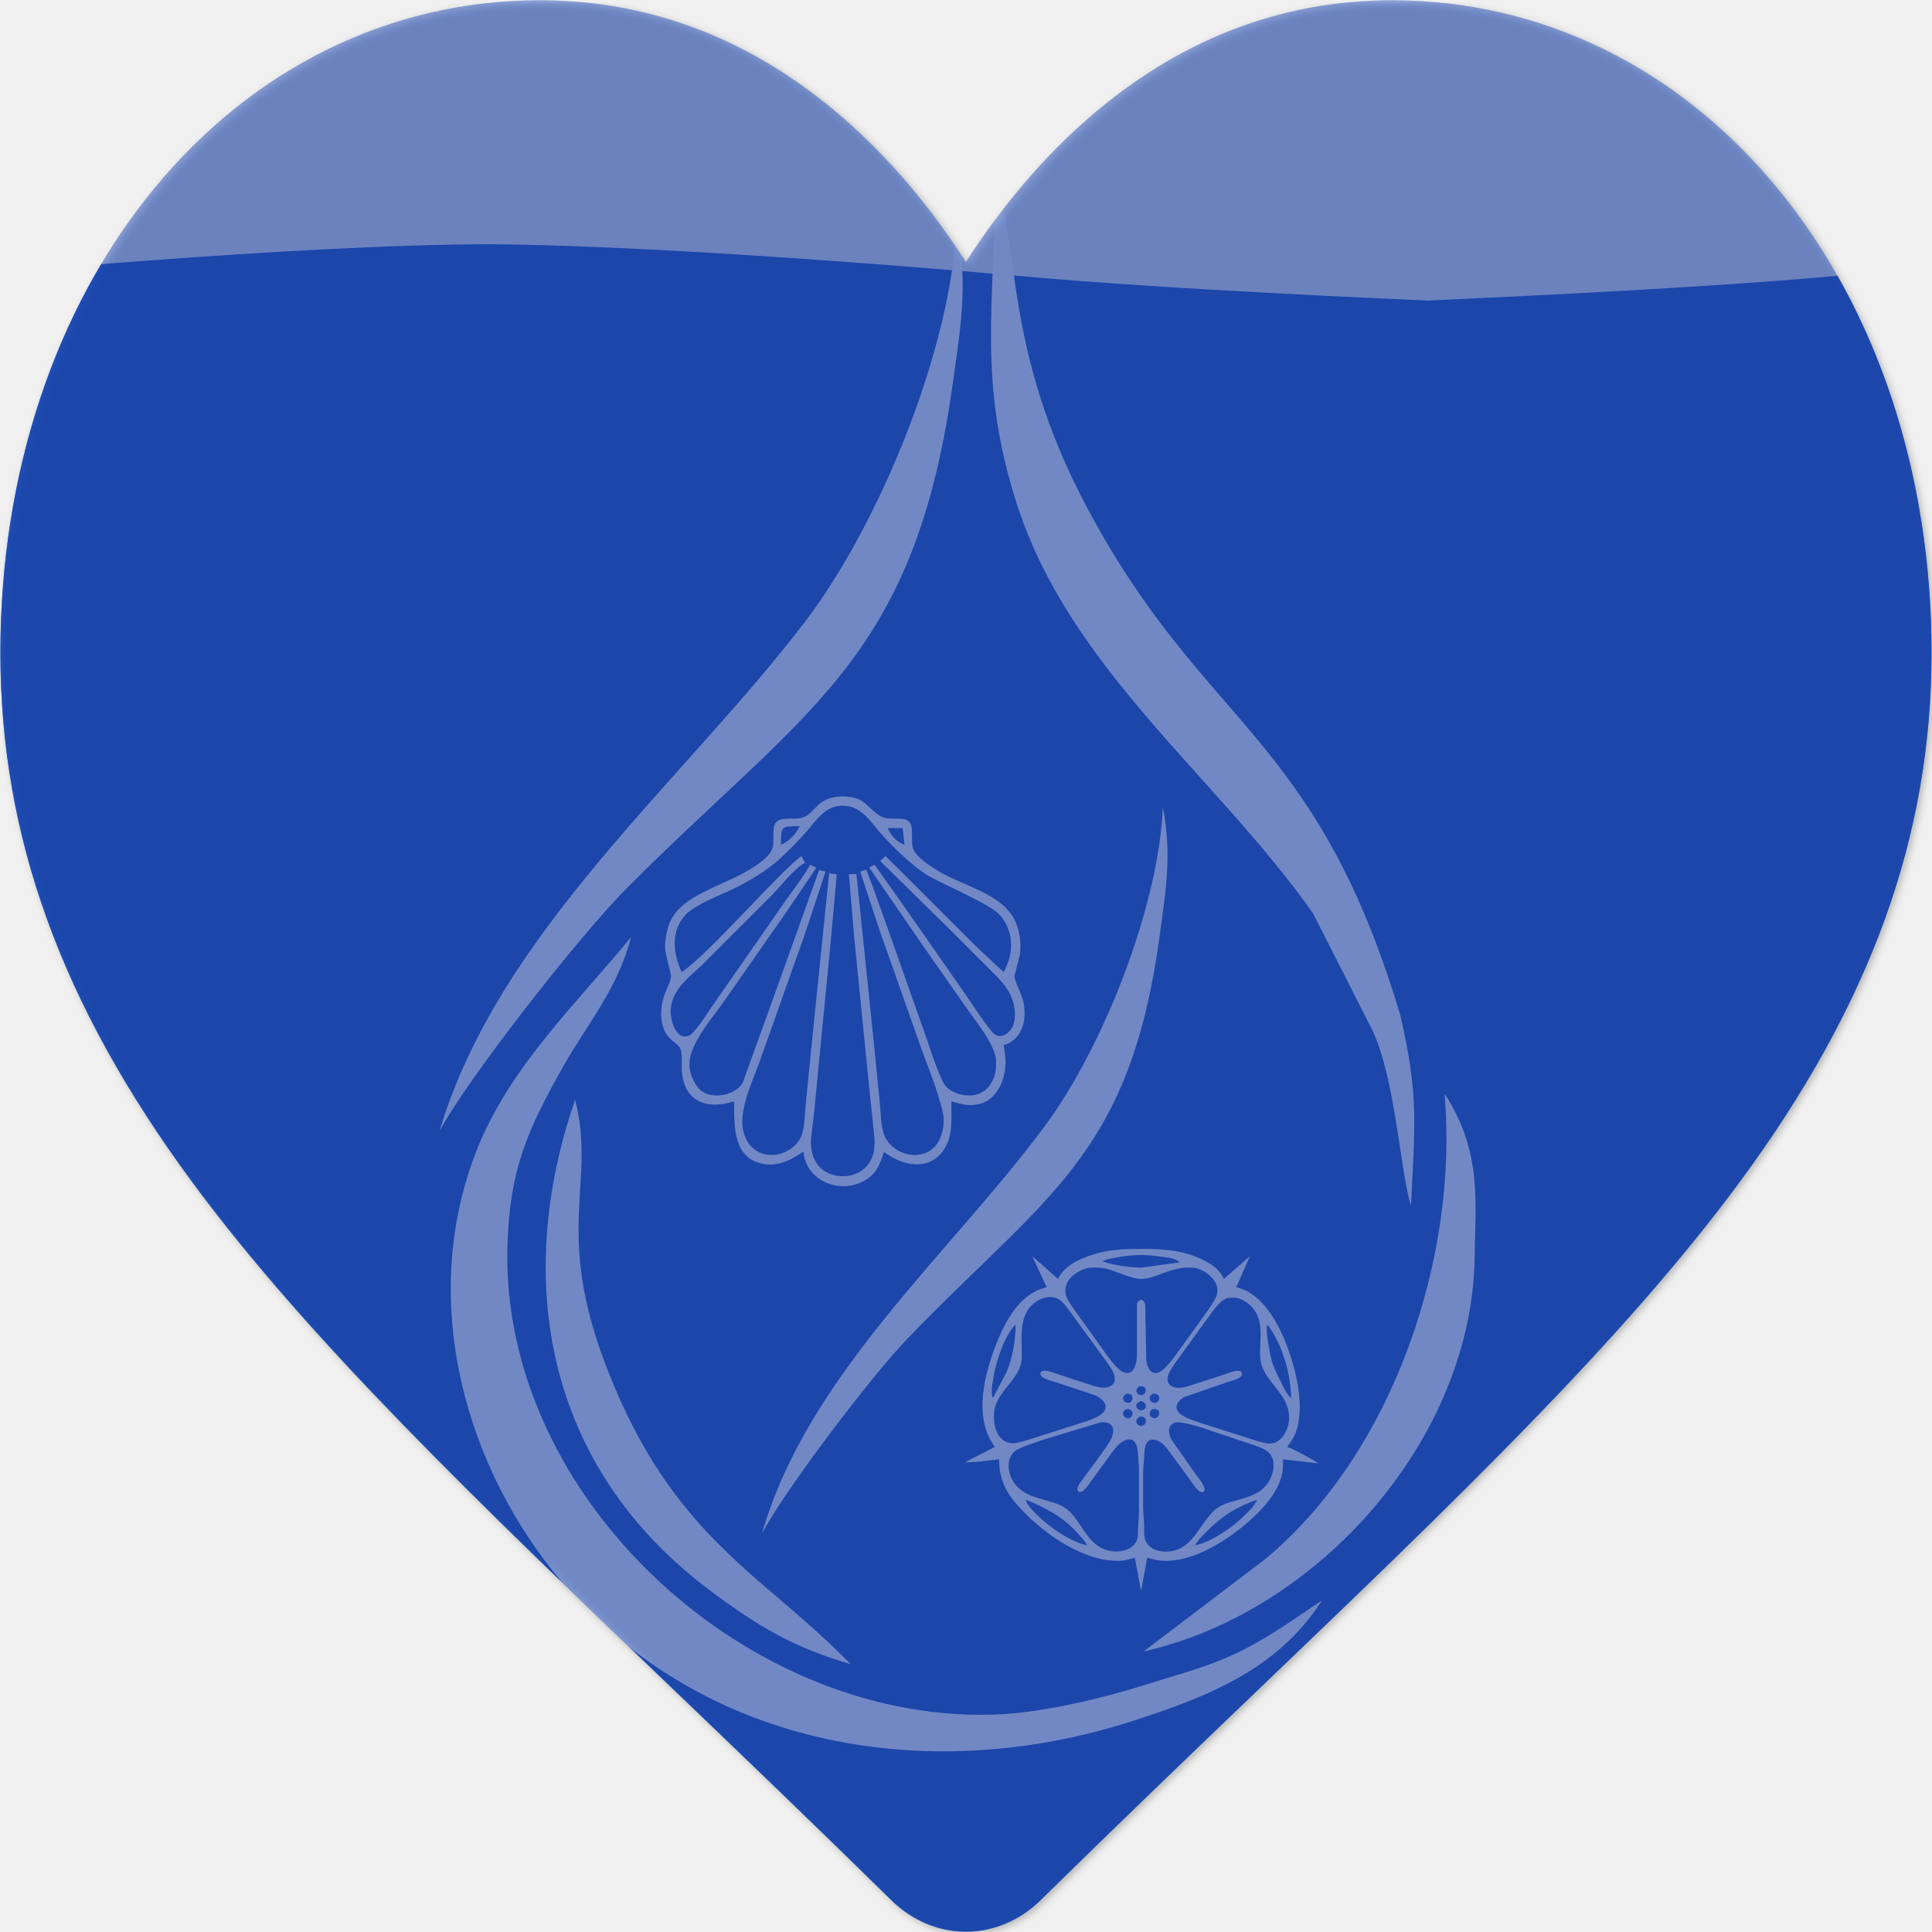
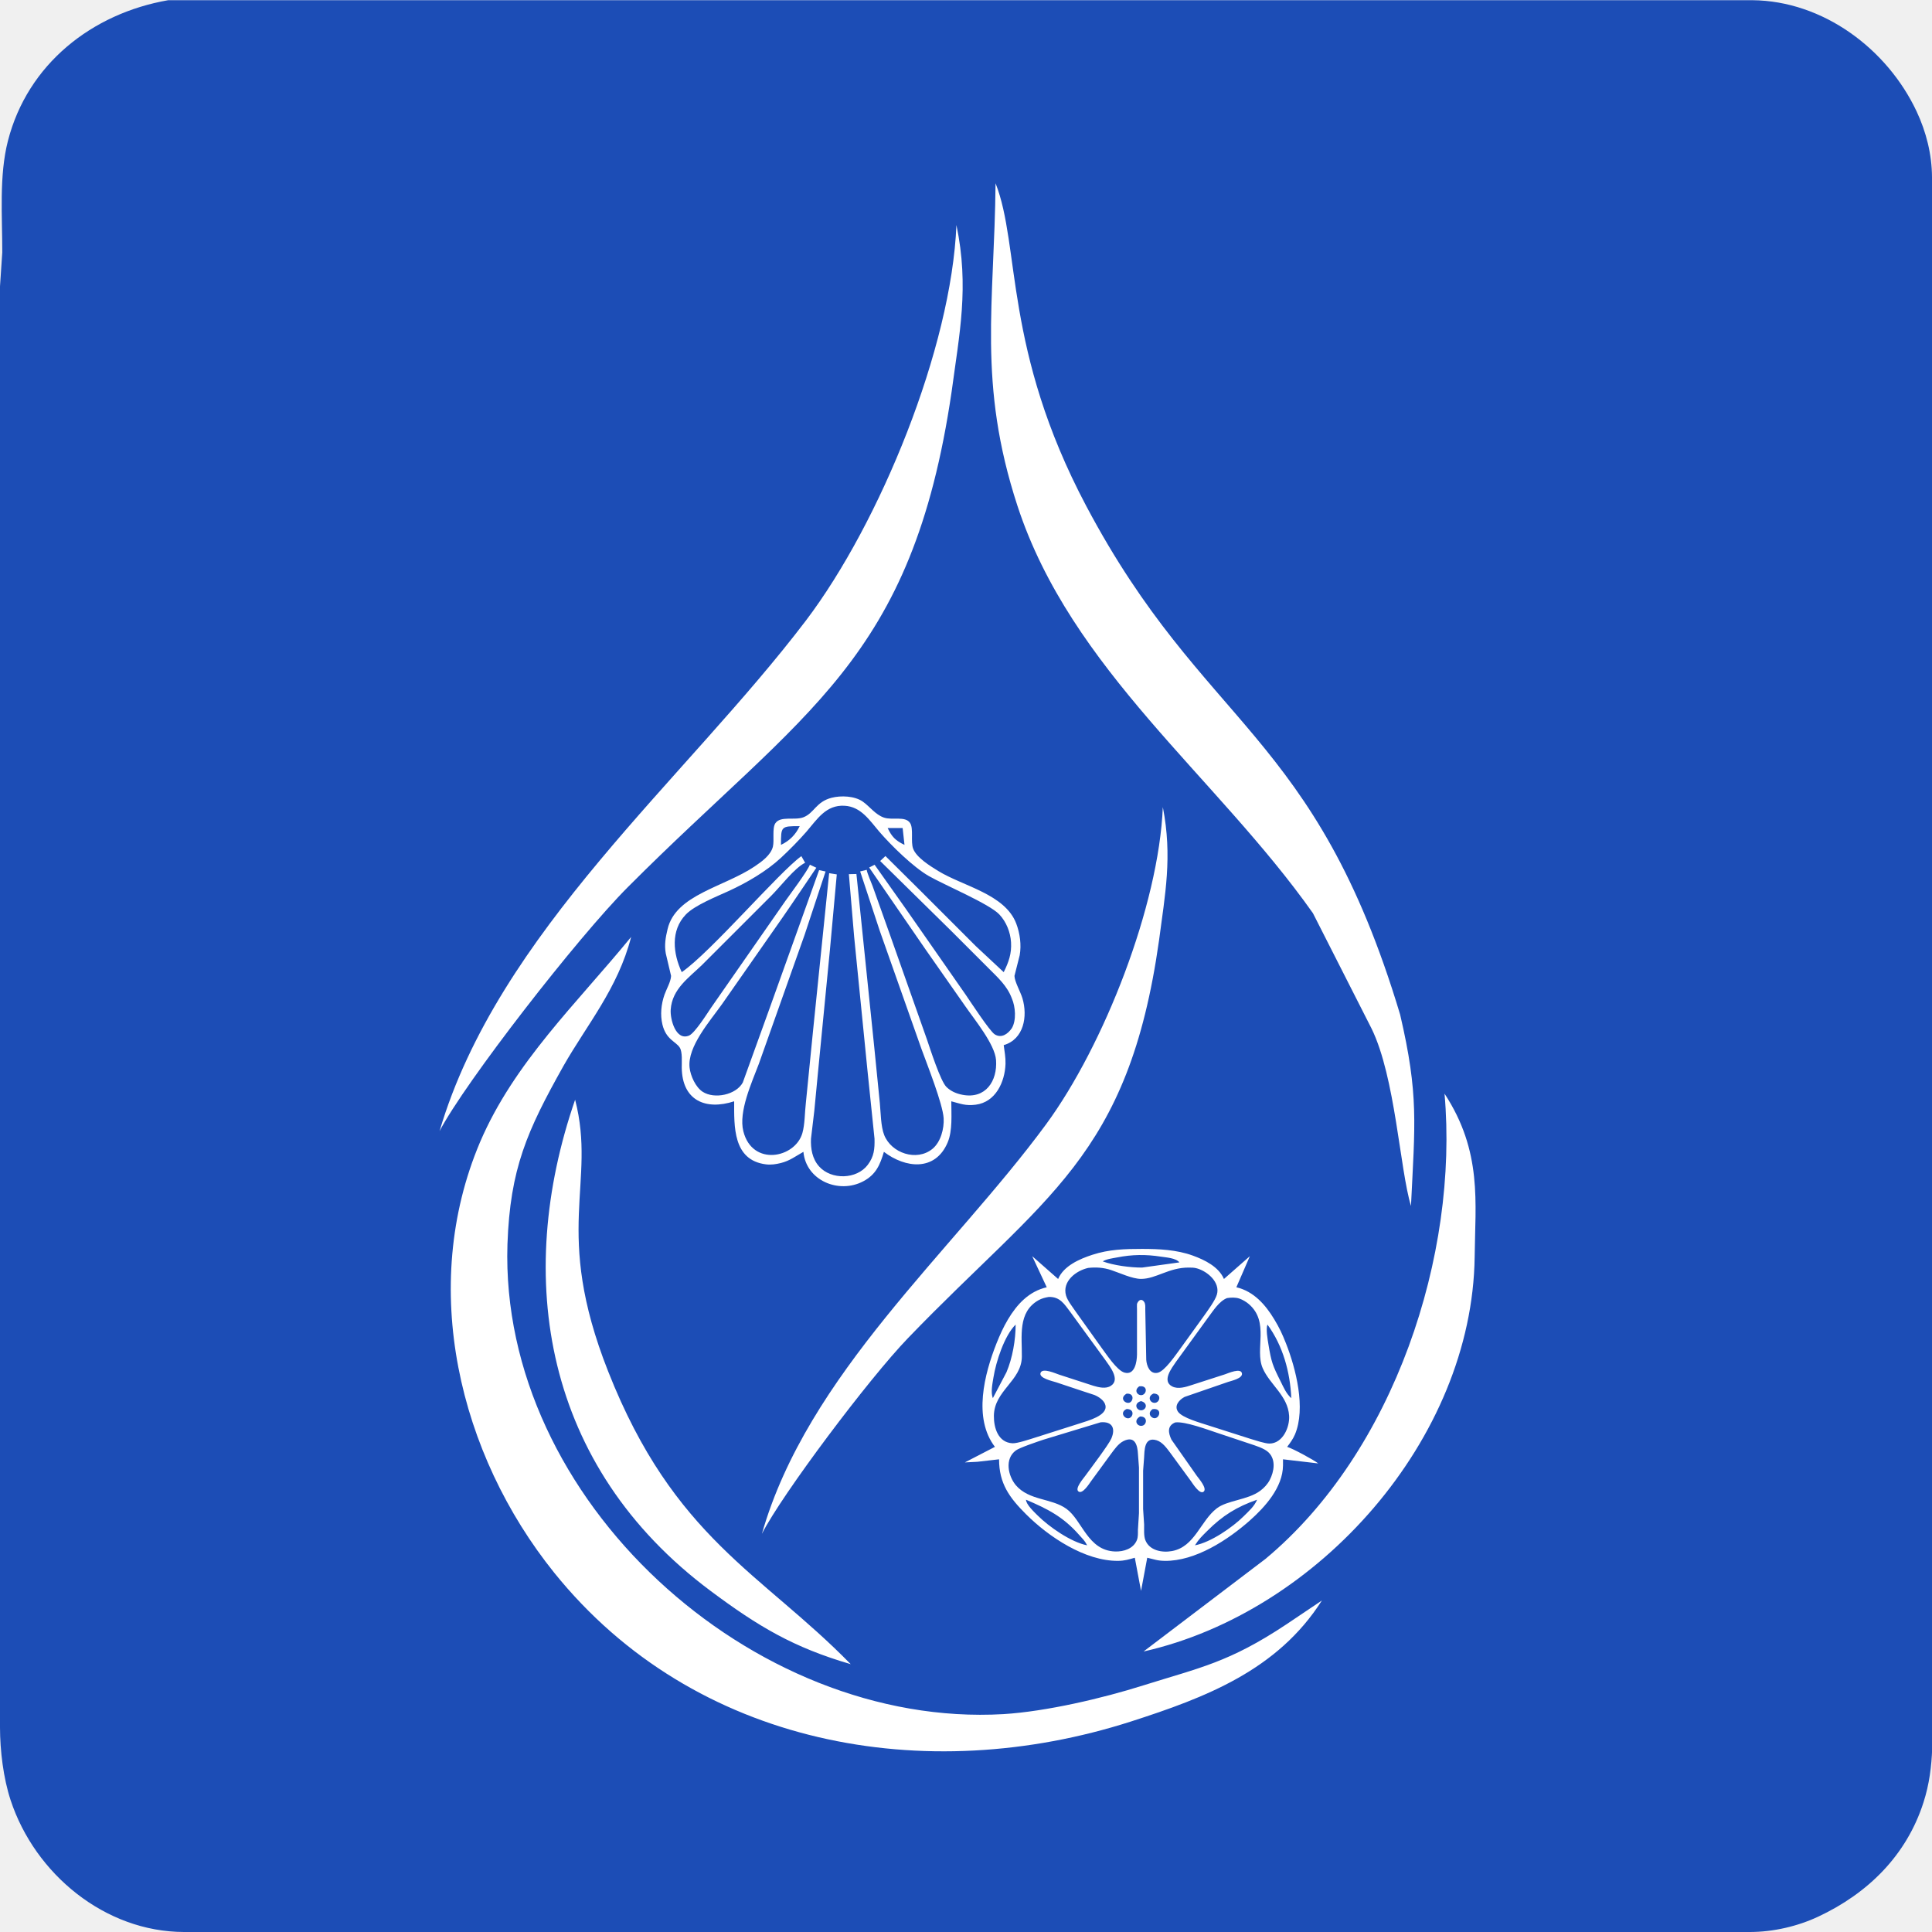
<svg xmlns="http://www.w3.org/2000/svg" width="17.067in" height="17.067in" viewBox="0 0 1536 1536" preserveAspectRatio="xMidYMid meet">
-   <defs>
-     <filter id="dropshadow" height="130%">
-       <feGaussianBlur in="SourceAlpha" stdDeviation="3" />
-       <feOffset dx="2" dy="2" result="offsetblur" />
-       <feComponentTransfer>
-         <feFuncA type="linear" slope="0.5" />
-       </feComponentTransfer>
-       <feMerge>
-         <feMergeNode />
-         <feMergeNode in="SourceGraphic" />
-       </feMerge>
-     </filter>
-     <clipPath id="clip-heart">
-       <path d="M 1413.82,150.47               C 1492.36,246.24 1535.62,377.08 1535.62,518.88                 1535.62,664.86 1487.24,798.47 1383.35,939.38                 1290.42,1065.45 1156.85,1193.40 1002.19,1341.55                 949.35,1392.18 889.45,1449.57 827.28,1510.68                 810.88,1526.82 789.80,1535.72 767.95,1535.72                 746.10,1535.72 725.02,1526.82 708.60,1510.65                 646.44,1449.55 586.57,1392.19 533.75,1341.59                 379.07,1193.41 245.50,1065.45 152.56,939.39                 48.68,798.47 0.29,664.86 0.29,518.89                 0.29,377.08 43.55,246.24 122.07,150.47                 201.55,53.57 310.62,0.20 429.18,0.20                 517.81,0.20 598.97,31.70 670.41,93.81                 706.48,125.16 739.16,163.54 767.95,208.29                 796.76,163.52 829.43,125.16 865.48,93.81                 936.93,31.70 1018.10,0.20 1106.72,0.20                 1225.29,0.20 1334.34,53.57 1413.82,150.47                 1413.82,150.47 1413.82,150.47 1413.82,150.47 Z               M 1413.82,150.47" />
-     </clipPath>
-   </defs>
  <style>
      @keyframes fill-action {
        0% {
          transform: translate(0px, 100%);
          // Where the animation rises from
        }
        100% {
-           transform: translate(-250px, 0%);
+           transform: translate(-50%, 10%);
          // How far from top it stops
        }
      }

      @keyframes wave-action {
        0% {
-           transform: translate(-50%, 0);
+           transform: translate(-50%, 10%);
        }
        100% {
-           transform: translate(50%, 0);
+           transform: translate(50%, 10%);
        }
      }

  </style>
-   <g class="wg-heart" clip-path="url(#clip-heart)">
-     <path id="wave-shape" fill="rgb(28,77,182)" style="animation: fill-action 4s, wave-action 4s linear 4s infinite;" d="M -767.07,3318.78            C -767.07,3318.78 -767.07,211.90 -767.07,211.90              -715.91,216.06 -684.18,219.19 -684.18,219.19              -559.33,230.64 -375.13,237.93 -354.66,238.98              -338.29,237.93 -153.06,230.64 -27.19,219.19              -27.19,219.19 236.83,194.19 390.34,194.19              543.84,195.23 807.86,219.19 807.86,219.19              933.73,230.64 1114.87,237.93 1135.33,238.98              1151.71,237.93 1335.91,230.64 1461.78,219.19              1461.78,219.19 1723.76,194.19 1877.26,194.19              2030.77,195.23 2291.72,219.19 2291.72,219.19              2296.84,219.19 2302.98,220.23 2302.98,220.23              2302.98,220.23 2302.98,3318.78 2302.98,3318.78              2302.98,3318.78 -767.07,3318.78 -767.07,3318.78 Z" />
-     <path id="wg-border" fill="none" d="M 133.72,0.16            C 73.06,10.70 21.92,51.01 6.29,112.04              -0.81,139.74 1.84,171.89 1.81,200.58              1.81,200.58 0.00,227.69 0.00,227.69              0.00,227.69 0.00,636.08 0.00,636.08              0.00,636.08 0.00,1373.36 0.00,1373.36              0.04,1391.85 2.66,1413.63 8.44,1431.19              27.76,1489.83 83.40,1535.91 146.37,1536.00              146.37,1536.00 321.66,1536.00 321.66,1536.00              321.66,1536.00 1391.44,1536.00 1391.44,1536.00              1409.76,1535.96 1429.04,1531.54 1445.65,1523.75              1485.04,1505.26 1515.71,1475.14 1529.22,1433.00              1538.66,1403.65 1536.00,1376.62 1536.00,1346.26              1536.00,1346.26 1536.00,1216.15 1536.00,1216.15              1536.00,1216.15 1536.00,140.95 1536.00,140.95              1535.96,122.97 1531.41,104.83 1523.75,88.55              1500.40,38.89 1449.39,0.67 1393.24,0.16              1393.24,0.16 1225.19,0.16 1225.19,0.16              1225.19,0.16 495.13,0.16 495.13,0.16              495.13,0.16 256.60,0.16 256.60,0.16              256.60,0.16 133.72,0.16 133.72,0.16 Z" />
-     <path id="wg-drop" fill="#FFFFFF" d="M 791.49,145.70            C 790.64,241.08 777.00,304.53 808.93,402.23              851.58,532.49 966.92,617.15 1043.81,725.99              1043.81,725.99 1090.45,817.78 1090.45,817.78              1109.37,856.46 1112.93,929.77 1121.77,958.77              1124.91,893.43 1128.06,870.53 1113.15,806.65              1045.29,580.59 957.25,579.13 863.56,402.23              797.80,278.05 811.24,195.49 791.49,145.70 Z            M 760.39,178.90            C 756.40,276.59 699.68,415.46 640.86,493.20              544.63,619.88 396.09,741.11 349.45,899.30              369.62,860.65 459.34,745.10 499.25,705.19              639.81,564.20 725.10,526.18 756.62,311.05              762.71,265.46 770.69,228.27 760.39,178.90 Z            M 501.77,744.89            C 458.70,797.62 408.70,844.69 381.60,908.14              332.86,1023.27 364.79,1156.05 440.63,1250.38              552.20,1388.83 736.03,1420.98 899.07,1368.67              958.52,1349.55 1015.66,1327.90 1050.95,1272.44              1050.95,1272.44 1022.81,1291.34 1022.81,1291.34              977.00,1321.81 953.89,1325.80 909.15,1339.88              876.59,1350.18 831.83,1360.68 797.80,1362.78              597.99,1374.34 396.94,1192.39 403.44,989.24              405.54,929.14 419.00,899.10 447.99,847.42              466.47,814.86 491.27,785.85 501.77,744.89 Z            M 457.24,874.31            C 408.49,1015.49 432.01,1165.72 565.01,1264.87              603.03,1293.24 630.97,1309.83 676.36,1323.07              605.56,1250.59 535.81,1223.07 483.50,1090.29              439.17,978.09 474.46,941.12 457.24,874.31 Z            M 1148.44,869.48            C 1159.79,997.64 1108.52,1154.15 1005.99,1239.46              1005.99,1239.46 909.15,1312.99 909.15,1312.99              1048.44,1281.67 1170.50,1143.87 1172.40,999.32              1172.82,956.24 1178.69,915.69 1148.44,869.48 Z" />
-     <path id="wg-line" fill="#FFFFFF" d="M 924.49,641.67            C 921.26,720.19 877.47,831.50 831.75,893.74              757.14,995.24 641.98,1092.49 605.74,1219.42              621.48,1188.41 690.93,1095.84 721.99,1063.73              830.89,950.62 897.10,920.28 921.47,747.63              926.21,711.28 932.24,681.15 924.49,641.67 Z" />
-     <path id="wg-rose" fill="#FFFFFF" d="M 841.24,1016.83            C 841.24,1016.83 820.64,998.71 820.64,998.71              820.64,998.71 832.19,1023.41 832.19,1023.41              818.06,1026.64 808.57,1036.91 801.38,1048.96              797.73,1055.07 794.93,1061.32 792.30,1067.90              782.62,1092.33 773.51,1127.44 790.99,1150.30              790.99,1150.30 767.10,1162.66 767.10,1162.66              767.10,1162.66 776.98,1162.17 776.98,1162.17              776.98,1162.17 794.29,1160.19 794.29,1160.19              794.29,1179.41 802.50,1190.67 815.71,1203.84              833.70,1221.82 862.71,1241.23 889.04,1240.93              894.04,1240.87 897.46,1239.82 902.21,1238.45              902.21,1238.45 907.16,1264.81 907.16,1264.81              907.16,1264.81 912.09,1238.45 912.09,1238.45              917.79,1239.73 919.96,1240.85 926.10,1240.93              950.30,1241.20 976.17,1224.35 993.67,1208.83              1005.86,1198.01 1019.83,1182.49 1020.03,1165.12              1020.03,1165.12 1020.03,1160.19 1020.03,1160.19              1020.03,1160.19 1048.04,1163.47 1048.04,1163.47              1044.48,1160.64 1027.58,1151.53 1023.32,1150.30              1025.70,1147.21 1028.02,1144.01 1029.54,1140.42              1038.30,1119.60 1030.31,1088.07 1022.34,1067.90              1019.38,1060.45 1017.27,1055.85 1013.11,1048.96              1006.08,1037.29 996.77,1026.66 982.95,1023.41              982.95,1023.41 993.67,998.71 993.67,998.71              993.67,998.71 973.07,1016.83 973.07,1016.83              968.93,1007.13 957.80,1001.67 948.34,998.24              935.51,993.58 921.47,992.92 907.97,992.92              894.20,992.92 881.74,993.27 868.44,997.60              858.24,1000.93 845.70,1006.37 841.24,1016.83 Z            M 937.65,1003.64            C 937.65,1003.64 907.97,1007.76 907.97,1007.76              898.56,1007.78 885.49,1006.06 876.68,1002.83              880.06,1000.84 884.37,1000.44 888.21,999.68              900.02,997.35 910.92,997.21 922.81,999.05              927.09,999.72 934.92,1000.12 937.65,1003.64 Z            M 865.15,1008.03            C 871.40,1007.34 877.25,1007.74 883.27,1009.71              890.07,1011.92 900.10,1016.76 907.16,1016.76              919.05,1016.78 929.28,1007.69 945.06,1007.76              947.48,1007.78 949.28,1007.74 951.65,1008.41              960.05,1010.80 970.21,1019.49 967.48,1029.17              966.13,1033.94 959.96,1042.22 956.95,1046.49              956.95,1046.49 937.95,1072.85 937.95,1072.85              934.39,1077.60 925.94,1090.23 920.34,1091.41              914.17,1092.71 911.64,1085.93 911.30,1081.09              911.30,1081.09 910.52,1040.72 910.52,1040.72              910.56,1038.88 910.70,1036.71 909.66,1035.08              907.85,1032.32 905.19,1033.22 903.95,1036.62              903.87,1037.79 903.89,1039.49 903.95,1040.72              903.95,1040.72 903.95,1058.85 903.95,1058.85              903.95,1058.85 903.95,1076.97 903.95,1076.97              903.84,1082.63 902.26,1093.60 893.97,1091.25              887.90,1089.53 879.50,1076.46 875.54,1071.21              875.54,1071.21 855.52,1043.20 855.52,1043.20              853.02,1039.47 848.74,1034.18 847.53,1030.01              844.31,1018.75 855.39,1010.22 865.15,1008.03 Z            M 833.83,1031.11            C 842.74,1030.89 846.16,1036.76 851.03,1043.20              851.03,1043.20 878.66,1081.09 878.66,1081.09              882.15,1086.13 890.93,1096.78 883.22,1101.73              879.17,1104.44 873.50,1102.97 869.27,1101.73              869.27,1101.73 842.07,1092.89 842.07,1092.89              839.14,1091.93 829.21,1087.42 827.38,1091.23              825.25,1095.62 836.92,1098.04 839.60,1098.94              839.60,1098.94 860.20,1105.81 860.20,1105.81              860.20,1105.81 870.08,1109.05 870.08,1109.05              873.53,1110.46 878.07,1113.44 878.86,1117.34              880.58,1125.60 864.46,1129.63 858.55,1131.62              858.55,1131.62 823.12,1142.89 823.12,1142.89              818.96,1144.18 808.84,1147.63 804.99,1147.45              793.50,1146.89 790.06,1135.10 790.17,1125.58              790.41,1105.50 812.18,1097.84 812.40,1078.62              812.60,1062.64 808.97,1043.18 825.59,1033.75              828.23,1032.25 830.89,1031.61 833.83,1031.11 Z            M 975.54,1032.01            C 978.78,1031.52 982.30,1031.36 985.43,1032.44              987.96,1033.33 990.81,1035.03 992.83,1036.76              1009.59,1051.17 997.39,1072.71 1003.86,1087.69              1009.53,1100.84 1023.92,1109.61 1024.89,1125.58              1025.45,1134.67 1019.85,1147.57 1009.31,1147.68              1005.70,1147.70 998.20,1145.13 994.50,1144.05              994.50,1144.05 960.70,1133.26 960.70,1133.26              954.69,1131.25 939.83,1127.28 936.49,1122.26              933.29,1117.45 937.63,1112.80 941.77,1110.60              941.77,1110.60 976.37,1098.67 976.37,1098.67              979.12,1097.75 988.03,1095.87 987.40,1091.92              986.62,1087.20 976.39,1091.79 973.90,1092.62              973.90,1092.62 947.53,1101.13 947.53,1101.13              942.89,1102.67 936.62,1104.69 931.92,1102.25              923.52,1097.90 931.56,1087.69 934.90,1082.74              934.90,1082.74 960.61,1047.32 960.61,1047.32              964.59,1042.00 969.25,1034.49 975.54,1032.01 Z            M 807.47,1053.08            C 807.47,1065.23 804.95,1079.77 800.17,1090.98              800.17,1090.98 789.34,1111.58 789.34,1111.58              787.52,1106.99 789.05,1099.92 789.83,1095.10              791.82,1082.70 798.50,1061.86 807.47,1053.08 Z            M 1007.67,1053.08            C 1020.03,1070.00 1025.67,1090.87 1026.63,1111.58              1022.61,1108.07 1020.54,1103.08 1018.19,1098.38              1011.70,1085.45 1010.78,1083.01 1008.43,1068.73              1007.78,1064.79 1006.30,1056.57 1007.67,1053.08 Z            M 905.70,1102.20            C 912.24,1101.20 911.95,1107.35 908.68,1108.87              905.23,1110.47 900.66,1105.79 905.70,1102.20 Z            M 895.67,1108.00            C 902.05,1107.55 901.05,1114.12 897.98,1115.15              894.62,1116.27 889.62,1111.56 895.67,1108.00 Z            M 917.12,1107.89            C 923.61,1108.09 922.29,1114.56 918.62,1115.24              914.57,1116.02 911.52,1110.31 917.12,1107.89 Z            M 907.16,1113.93            C 913.11,1115.50 911.30,1121.23 907.16,1121.23              903.29,1121.23 901.16,1115.52 907.16,1113.93 Z            M 895.70,1120.21            C 902.39,1120.18 901.00,1127.06 897.24,1127.57              893.84,1128.04 890.01,1122.78 895.70,1120.21 Z            M 916.34,1120.32            C 923.62,1119.26 922.41,1126.54 918.65,1127.44              915.53,1128.18 911.52,1123.65 916.34,1120.32 Z            M 906.37,1126.16            C 912.37,1125.94 911.91,1132.05 908.70,1133.32              904.69,1134.89 900.44,1129.54 906.37,1126.16 Z            M 875.03,1130.77            C 884.37,1129.94 887.01,1135.65 883.53,1143.71              881.43,1148.55 866.86,1167.78 862.80,1173.36              861.30,1175.42 854.31,1183.48 857.41,1185.76              860.68,1188.18 865.98,1179.58 867.51,1177.48              867.51,1177.48 883.16,1156.07 883.16,1156.07              885.87,1152.45 889.04,1147.79 893.16,1145.73              902.32,1141.14 904.38,1149.00 904.72,1156.07              904.72,1156.07 905.52,1166.78 905.52,1166.78              905.52,1166.78 905.52,1203.03 905.52,1203.03              905.52,1203.03 904.69,1216.20 904.69,1216.20              904.67,1218.92 904.88,1221.90 903.85,1224.44              901.09,1231.28 893.37,1233.70 886.56,1233.48              864.71,1232.74 860.47,1208.71 847.84,1199.56              836.05,1191.01 818.20,1193.15 807.61,1180.77              801.41,1173.31 798.56,1159.86 807.61,1153.17              810.36,1151.02 825.41,1145.96 829.71,1144.54              829.71,1144.54 875.03,1130.77 875.03,1130.77 Z            M 934.36,1130.88            C 942.02,1129.88 960.18,1136.68 968.13,1139.31              968.13,1139.31 993.67,1147.83 993.67,1147.83              998.15,1149.33 1005.01,1151.39 1008.41,1154.58              1014.54,1160.38 1013.02,1169.87 1009.46,1176.67              1007.69,1180.06 1004.98,1182.94 1001.91,1185.23              991.95,1192.62 975.70,1192.71 967.30,1199.24              954.33,1209.30 949.90,1229.72 931.88,1233.12              923.99,1234.62 913.83,1232.78 910.58,1224.44              909.24,1221.07 909.67,1215.81 909.62,1212.08              909.62,1212.08 908.81,1199.72 908.81,1199.72              908.81,1199.72 908.81,1169.24 908.81,1169.24              908.81,1169.24 909.56,1159.35 909.56,1159.35              909.96,1153.37 909.47,1141.99 919.52,1145.06              924.27,1146.52 927.67,1151.44 930.53,1155.23              930.53,1155.23 946.81,1177.48 946.81,1177.48              948.29,1179.52 953.78,1188.45 956.91,1185.94              960.02,1183.44 953.12,1175.55 951.52,1173.36              951.52,1173.36 931.32,1144.54 931.32,1144.54              928.76,1139.10 927.83,1133.51 934.36,1130.88 Z            M 815.71,1192.32            C 832.91,1199.62 845.34,1205.94 857.96,1220.32              860.97,1223.76 862.08,1224.39 864.32,1228.57              851.63,1226.20 833.76,1213.71 824.78,1204.68              822.09,1201.97 815.76,1196.09 815.71,1192.32 Z            M 999.43,1192.32            C 997.12,1197.75 992.83,1201.39 988.73,1205.49              979.90,1214.31 962.40,1226.32 950.01,1228.57              953.28,1223.41 955.64,1221.28 959.89,1217.04              971.96,1204.95 983.31,1197.94 999.43,1192.32 Z" />
-     <path id="wg-shell" fill="#FFFFFF" d="M 583.68,875.57            C 583.68,895.33 582.51,922.41 608.98,925.70              612.97,926.21 617.00,925.59 620.89,924.62              627.90,922.86 632.54,919.21 638.74,915.75              640.82,938.50 666.88,949.50 686.36,939.15              696.49,933.78 699.68,925.97 702.73,915.75              719.77,928.76 743.53,931.56 753.40,908.32              757.41,898.87 756.31,885.86 756.31,875.57              763.77,877.51 767.57,879.28 775.66,878.28              791.53,876.30 798.92,860.25 799.41,845.81              799.57,840.55 798.65,836.09 797.98,830.92              814.04,826.21 817.13,808.06 812.89,793.73              811.33,788.46 806.62,780.47 806.54,775.86              806.54,775.86 810.68,759.49 810.68,759.49              812.16,751.25 810.90,742.00 807.92,734.19              798.95,710.77 765.54,704.55 745.88,692.43              739.52,688.51 728.57,681.79 725.95,674.67              723.89,669.10 726.46,658.69 723.53,654.30              719.68,648.52 709.52,652.33 702.73,650.00              695.92,647.65 691.42,641.13 685.94,637.30              679.45,632.74 668.54,632.33 661.06,634.28              648.68,637.51 647.36,646.44 638.74,649.76              631.73,652.46 620.58,648.46 616.46,654.48              613.73,658.44 615.72,668.14 614.47,673.18              612.77,679.92 605.55,685.07 600.05,688.78              575.51,705.35 537.24,711.22 530.75,738.65              529.16,745.30 528.09,751.19 529.31,758.01              529.31,758.01 533.53,775.86 533.53,775.86              533.35,780.45 529.92,786.22 528.31,790.75              525.67,798.23 524.77,806.78 526.65,814.55              529.61,826.73 537.42,827.96 540.49,832.96              542.64,836.49 541.97,844.53 542.01,848.79              542.33,874.91 560.93,882.95 583.68,875.57 Z            M 797.98,772.90            C 797.98,772.90 775.66,752.06 775.66,752.06              775.66,752.06 731.01,707.41 731.01,707.41              731.01,707.41 703.94,680.57 703.94,680.57              703.94,680.57 699.77,684.53 699.77,684.53              699.77,684.53 756.31,740.15 756.31,740.15              756.31,740.15 786.07,769.92 786.07,769.92              793.37,777.22 800.80,783.90 804.43,793.73              807.36,800.42 808.15,811.17 804.43,817.48              801.20,822.12 796.14,825.70 790.81,822.32              786.85,819.81 771.42,796.21 767.69,790.75              767.69,790.75 719.97,722.30 719.97,722.30              715.96,716.64 695.34,687.51 695.34,687.51              695.34,687.51 691.02,689.70 691.02,689.70              691.02,689.70 735.98,755.03 735.98,755.03              735.98,755.03 767.22,799.68 767.22,799.68              774.63,810.45 791.00,830.22 791.89,842.83              793.06,859.56 783.50,873.91 765.24,870.41              760.37,869.48 756.00,867.64 752.42,864.14              747.72,859.53 739.57,834.10 736.97,826.46              736.97,826.46 708.06,744.62 708.06,744.62              708.06,744.62 693.73,704.43 693.73,704.43              692.88,702.08 689.25,693.78 689.07,691.54              689.07,691.54 683.85,692.81 683.85,692.81              683.85,692.81 699.48,740.15 699.48,740.15              699.48,740.15 732.58,833.90 732.58,833.90              737.12,846.34 749.51,877.56 750.22,888.96              750.72,897.26 747.92,908.03 741.27,913.43              728.75,923.59 708.64,916.81 702.95,902.35              700.25,895.51 700.22,884.45 699.51,877.06              699.51,877.06 695.05,832.42 695.05,832.42              695.05,832.42 680.88,694.85 680.88,694.85              680.88,694.85 674.88,694.99 674.88,694.99              674.88,694.99 679.06,744.62 679.06,744.62              679.06,744.62 689.59,850.28 689.59,850.28              689.59,850.28 695.27,905.34 695.27,905.34              695.45,913.41 694.96,919.40 689.88,926.10              681.10,937.72 660.95,938.21 651.23,927.38              645.75,921.27 644.45,913.23 644.76,905.34              644.76,905.34 647.41,883.02 647.41,883.02              647.41,883.02 650.40,851.76 650.40,851.76              650.40,851.76 659.83,755.03 659.83,755.03              659.83,755.03 665.27,695.18 665.27,695.18              665.27,695.18 659.20,694.20 659.20,694.20              659.20,694.20 646.44,819.03 646.44,819.03              646.44,819.03 640.66,877.06 640.66,877.06              639.79,884.34 639.95,893.75 637.91,900.87              632.18,920.79 598.08,927.60 590.98,899.39              587.06,883.85 597.63,860.81 603.30,845.81              603.30,845.81 639.72,743.13 639.72,743.13              639.72,743.13 656.36,692.86 656.36,692.86              656.36,692.86 651.21,691.78 651.21,691.78              651.21,691.78 612.03,801.16 612.03,801.16              612.03,801.16 590.55,860.63 590.55,860.63              585.20,870.48 567.96,874.04 558.65,868.00              553.00,864.33 548.98,855.34 548.24,848.79              546.36,832.11 564.71,811.50 574.12,798.20              574.12,798.20 621.95,729.73 621.95,729.73              628.53,720.33 649.02,689.88 649.02,689.88              649.02,689.88 643.86,687.46 643.86,687.46              642.14,692.43 627.14,712.29 624.37,716.34              624.37,716.34 565.34,801.16 565.34,801.16              562.12,805.91 552.40,821.36 547.83,823.30              537.29,827.76 532.68,810.30 533.23,802.66              534.38,786.14 547.70,777.34 558.38,766.92              558.38,766.92 613.44,711.87 613.44,711.87              620.60,704.72 631.84,689.88 640.10,685.94              640.10,685.94 637.11,680.66 637.11,680.66              619.48,693.30 565.34,756.71 542.01,772.90              535.14,758.24 532.94,739.85 545.30,727.03              552.36,719.70 569.64,712.83 579.22,708.44              593.67,701.81 609.20,692.81 620.89,681.98              627.39,675.95 635.29,667.96 641.09,661.28              649.76,651.26 656.63,639.77 671.48,640.60              684.59,641.34 691.33,652.22 699.13,661.28              708.57,672.23 726.11,689.43 738.45,696.49              751.07,703.72 786.52,718.54 794.51,727.03              800.04,732.91 803.29,741.06 803.80,749.08              804.36,758.17 801.94,764.93 797.98,772.90 Z            M 635.76,656.81            C 632.54,663.62 627.68,668.49 620.89,671.70              620.91,656.85 620.92,656.83 635.76,656.81 Z            M 717.62,658.29            C 717.62,658.29 719.10,671.70 719.10,671.70              712.05,668.36 709.04,665.34 705.71,658.29              705.71,658.29 717.62,658.29 717.62,658.29 Z" />
+   <defs>
+     <mask id="heart-mask">
+       <path id="heart-shape" fill="white" d="M 1398.68,164.95               C 1475.38,258.47 1517.63,386.24 1517.63,524.72                 1517.63,667.28 1470.39,797.76 1368.93,935.36                 1278.17,1058.48 1147.73,1183.43 996.70,1328.11                 945.10,1377.55 886.60,1433.59 825.89,1493.27                 809.88,1509.04 789.29,1517.73 767.95,1517.73                 746.61,1517.73 726.03,1509.04 709.99,1493.25                 649.29,1433.58 590.82,1377.56 539.24,1328.15                 388.19,1183.44 257.75,1058.48 166.99,935.38                 65.54,797.76 18.28,667.28 18.28,524.73                 18.28,386.24 60.52,258.47 137.21,164.95                 214.83,70.32 321.34,18.20 437.12,18.20                 523.67,18.20 602.93,48.96 672.70,109.61                 707.92,140.23 739.84,177.70 767.95,221.41                 796.08,177.69 827.99,140.23 863.20,109.61                 932.98,48.96 1012.24,18.20 1098.79,18.20                 1214.57,18.20 1321.07,70.32 1398.68,164.95                 1398.68,164.95 1398.68,164.95 1398.68,164.95 Z               M 1398.68,164.95" />
+     </mask>
+   </defs>
+   <g>
+     <path id="wg-border" fill="rgba(28,77,182)" d="M 133.72,0.16             C 73.06,10.70 21.92,51.01 6.29,112.04               -0.81,139.74 1.84,171.89 1.81,200.58               1.81,200.58 0.00,227.69 0.00,227.69               0.00,227.69 0.00,636.08 0.00,636.08               0.00,636.08 0.00,1373.36 0.00,1373.36               0.04,1391.85 2.66,1413.63 8.44,1431.19               27.76,1489.83 83.40,1535.91 146.37,1536.00               146.37,1536.00 321.66,1536.00 321.66,1536.00               321.66,1536.00 1391.44,1536.00 1391.44,1536.00               1409.76,1535.96 1429.04,1531.54 1445.65,1523.75               1485.04,1505.26 1515.71,1475.14 1529.22,1433.00               1538.66,1403.65 1536.00,1376.62 1536.00,1346.26               1536.00,1346.26 1536.00,1216.15 1536.00,1216.15               1536.00,1216.15 1536.00,140.95 1536.00,140.95               1535.96,122.97 1531.41,104.83 1523.75,88.55               1500.40,38.89 1449.39,0.67 1393.24,0.16               1393.24,0.16 1225.19,0.16 1225.19,0.16               1225.19,0.16 495.13,0.16 495.13,0.16               495.13,0.16 256.60,0.16 256.60,0.16               256.60,0.16 133.72,0.16 133.72,0.16 Z" />
  </g>
-   <g>
-     <path id="wg-heart" fill="rgba(28,77,182,0.5)" filter="url(#dropshadow)" d="M 1413.82,150.47             C 1492.36,246.24 1535.62,377.08 1535.62,518.88               1535.62,664.86 1487.24,798.47 1383.35,939.38               1290.42,1065.45 1156.85,1193.40 1002.19,1341.55               949.35,1392.18 889.45,1449.57 827.28,1510.68               810.88,1526.82 789.80,1535.72 767.95,1535.72               746.10,1535.72 725.02,1526.82 708.60,1510.65               646.44,1449.55 586.57,1392.19 533.75,1341.59               379.07,1193.41 245.50,1065.45 152.56,939.39               48.68,798.47 0.29,664.86 0.29,518.89               0.29,377.08 43.55,246.24 122.07,150.47               201.55,53.57 310.62,0.20 429.18,0.20               517.81,0.20 598.97,31.70 670.41,93.81               706.48,125.16 739.16,163.54 767.95,208.29               796.76,163.52 829.43,125.16 865.48,93.81               936.93,31.70 1018.10,0.20 1106.72,0.20               1225.29,0.20 1334.34,53.57 1413.82,150.47               1413.82,150.47 1413.82,150.47 1413.82,150.47 Z             M 1413.82,150.47" />
+   <g id="wg-content">
+     <path id="wg-heart" fill="none" d="M 1398.68,164.95             C 1475.38,258.47 1517.63,386.24 1517.63,524.72               1517.63,667.28 1470.39,797.76 1368.93,935.36               1278.17,1058.48 1147.73,1183.43 996.70,1328.11               945.10,1377.55 886.60,1433.59 825.89,1493.27               809.88,1509.04 789.29,1517.73 767.95,1517.73               746.61,1517.73 726.03,1509.04 709.99,1493.25               649.29,1433.58 590.82,1377.56 539.24,1328.15               388.19,1183.44 257.75,1058.48 166.99,935.38               65.54,797.76 18.28,667.28 18.28,524.73               18.28,386.24 60.52,258.47 137.21,164.95               214.83,70.32 321.34,18.20 437.12,18.20               523.67,18.20 602.93,48.96 672.70,109.61               707.92,140.23 739.84,177.70 767.95,221.41               796.08,177.69 827.99,140.23 863.20,109.61               932.98,48.96 1012.24,18.20 1098.79,18.20               1214.57,18.20 1321.07,70.32 1398.68,164.95               1398.68,164.95 1398.68,164.95 1398.68,164.95 Z             M 1398.68,164.95" />
+     <g id="wg-drop">
+       <path fill="#FFF" d="M 791.49,145.70             C 790.64,241.08 777.00,304.53 808.93,402.23               851.58,532.49 966.92,617.15 1043.81,725.99               1043.81,725.99 1090.45,817.78 1090.45,817.78               1109.37,856.46 1112.93,929.77 1121.77,958.77               1124.91,893.43 1128.06,870.53 1113.15,806.65               1045.29,580.59 957.25,579.13 863.56,402.23               797.80,278.05 811.24,195.49 791.49,145.70 Z             M 760.39,178.90             C 756.40,276.59 699.68,415.46 640.86,493.20               544.63,619.88 396.09,741.11 349.45,899.30               369.62,860.65 459.34,745.10 499.25,705.19               639.81,564.20 725.10,526.18 756.62,311.05               762.71,265.46 770.69,228.27 760.39,178.90 Z             M 501.77,744.89             C 458.70,797.62 408.70,844.69 381.60,908.14               332.86,1023.27 364.79,1156.05 440.63,1250.38               552.20,1388.83 736.03,1420.98 899.07,1368.67               958.52,1349.55 1015.66,1327.90 1050.95,1272.44               1050.95,1272.44 1022.81,1291.34 1022.81,1291.34               977.00,1321.81 953.89,1325.80 909.15,1339.88               876.59,1350.18 831.83,1360.68 797.80,1362.78               597.99,1374.34 396.94,1192.39 403.44,989.24               405.54,929.14 419.00,899.10 447.99,847.42               466.47,814.86 491.27,785.85 501.77,744.89 Z             M 457.24,874.31             C 408.49,1015.49 432.01,1165.72 565.01,1264.87               603.03,1293.24 630.97,1309.83 676.36,1323.07               605.56,1250.59 535.81,1223.07 483.50,1090.29               439.17,978.09 474.46,941.12 457.24,874.31 Z             M 1148.44,869.48             C 1159.79,997.64 1108.52,1154.15 1005.99,1239.46               1005.99,1239.46 909.15,1312.99 909.15,1312.99               1048.44,1281.67 1170.50,1143.87 1172.40,999.32               1172.82,956.24 1178.69,915.69 1148.44,869.48 Z" />
+       <path fill="#FFF" d="M 924.49,641.67             C 921.26,720.19 877.47,831.50 831.75,893.74               757.14,995.24 641.98,1092.49 605.74,1219.42               621.48,1188.41 690.93,1095.84 721.99,1063.73               830.89,950.62 897.10,920.28 921.47,747.63               926.21,711.28 932.24,681.15 924.49,641.67 Z" />
+       <path fill="#FFF" d="M 841.24,1016.83             C 841.24,1016.83 820.64,998.71 820.64,998.71               820.64,998.71 832.19,1023.41 832.19,1023.41               818.06,1026.64 808.57,1036.91 801.38,1048.96               797.73,1055.07 794.93,1061.32 792.30,1067.90               782.62,1092.33 773.51,1127.44 790.99,1150.30               790.99,1150.30 767.10,1162.66 767.10,1162.66               767.10,1162.66 776.98,1162.17 776.98,1162.17               776.98,1162.17 794.29,1160.19 794.29,1160.19               794.29,1179.41 802.50,1190.67 815.71,1203.84               833.70,1221.82 862.71,1241.23 889.04,1240.93               894.04,1240.87 897.46,1239.82 902.21,1238.45               902.21,1238.45 907.16,1264.81 907.16,1264.81               907.16,1264.81 912.09,1238.45 912.09,1238.45               917.79,1239.73 919.96,1240.85 926.10,1240.93               950.30,1241.20 976.17,1224.35 993.67,1208.83               1005.86,1198.01 1019.83,1182.49 1020.03,1165.12               1020.03,1165.12 1020.03,1160.19 1020.03,1160.19               1020.03,1160.19 1048.04,1163.47 1048.04,1163.47               1044.48,1160.64 1027.58,1151.53 1023.32,1150.30               1025.70,1147.21 1028.02,1144.01 1029.54,1140.42               1038.30,1119.60 1030.31,1088.07 1022.34,1067.90               1019.38,1060.45 1017.27,1055.85 1013.11,1048.96               1006.08,1037.29 996.77,1026.66 982.95,1023.41               982.95,1023.41 993.67,998.71 993.67,998.71               993.67,998.71 973.07,1016.83 973.07,1016.83               968.93,1007.13 957.80,1001.67 948.34,998.24               935.51,993.58 921.47,992.92 907.97,992.92               894.20,992.92 881.74,993.27 868.44,997.60               858.24,1000.93 845.70,1006.37 841.24,1016.83 Z             M 937.65,1003.64             C 937.65,1003.64 907.97,1007.76 907.97,1007.76               898.56,1007.78 885.49,1006.06 876.68,1002.83               880.06,1000.84 884.37,1000.44 888.21,999.68               900.02,997.35 910.92,997.21 922.81,999.05               927.09,999.72 934.92,1000.12 937.65,1003.64 Z             M 865.15,1008.03             C 871.40,1007.34 877.25,1007.74 883.27,1009.71               890.07,1011.92 900.10,1016.76 907.16,1016.76               919.05,1016.78 929.28,1007.69 945.06,1007.76               947.48,1007.78 949.28,1007.74 951.65,1008.41               960.05,1010.80 970.21,1019.49 967.48,1029.17               966.13,1033.94 959.96,1042.22 956.95,1046.49               956.95,1046.49 937.95,1072.85 937.95,1072.85               934.39,1077.60 925.94,1090.23 920.34,1091.41               914.17,1092.71 911.64,1085.93 911.30,1081.09               911.30,1081.09 910.52,1040.72 910.52,1040.72               910.56,1038.88 910.70,1036.71 909.66,1035.08               907.85,1032.32 905.19,1033.22 903.95,1036.62               903.87,1037.79 903.89,1039.49 903.95,1040.72               903.95,1040.72 903.95,1058.85 903.95,1058.85               903.95,1058.85 903.95,1076.97 903.95,1076.97               903.84,1082.63 902.26,1093.60 893.97,1091.25               887.90,1089.53 879.50,1076.46 875.54,1071.21               875.54,1071.21 855.52,1043.20 855.52,1043.20               853.02,1039.47 848.74,1034.18 847.53,1030.01               844.31,1018.75 855.39,1010.22 865.15,1008.03 Z             M 833.83,1031.11             C 842.74,1030.89 846.16,1036.76 851.03,1043.20               851.03,1043.20 878.66,1081.09 878.66,1081.09               882.15,1086.13 890.93,1096.78 883.22,1101.73               879.17,1104.44 873.50,1102.97 869.27,1101.73               869.27,1101.73 842.07,1092.89 842.07,1092.89               839.14,1091.93 829.21,1087.42 827.38,1091.23               825.25,1095.62 836.92,1098.04 839.60,1098.94               839.60,1098.94 860.20,1105.81 860.20,1105.81               860.20,1105.81 870.08,1109.05 870.08,1109.05               873.53,1110.46 878.07,1113.44 878.86,1117.34               880.58,1125.60 864.46,1129.63 858.55,1131.62               858.55,1131.62 823.12,1142.89 823.12,1142.89               818.96,1144.18 808.84,1147.63 804.99,1147.45               793.50,1146.89 790.06,1135.10 790.17,1125.58               790.41,1105.50 812.18,1097.84 812.40,1078.62               812.60,1062.64 808.97,1043.18 825.59,1033.75               828.23,1032.25 830.89,1031.61 833.83,1031.11 Z             M 975.54,1032.01             C 978.78,1031.52 982.30,1031.36 985.43,1032.44               987.96,1033.33 990.81,1035.03 992.83,1036.76               1009.59,1051.17 997.39,1072.71 1003.86,1087.69               1009.53,1100.84 1023.92,1109.61 1024.89,1125.58               1025.45,1134.67 1019.85,1147.57 1009.31,1147.68               1005.70,1147.70 998.20,1145.13 994.50,1144.05               994.50,1144.05 960.70,1133.26 960.70,1133.26               954.69,1131.25 939.83,1127.28 936.49,1122.26               933.29,1117.45 937.63,1112.80 941.77,1110.60               941.77,1110.60 976.37,1098.67 976.37,1098.67               979.12,1097.75 988.03,1095.87 987.40,1091.92               986.62,1087.20 976.39,1091.79 973.90,1092.62               973.90,1092.62 947.53,1101.13 947.53,1101.13               942.89,1102.67 936.62,1104.69 931.92,1102.25               923.52,1097.90 931.56,1087.69 934.90,1082.74               934.90,1082.74 960.61,1047.32 960.61,1047.32               964.59,1042.00 969.25,1034.49 975.54,1032.01 Z             M 807.47,1053.08             C 807.47,1065.23 804.95,1079.77 800.17,1090.98               800.17,1090.98 789.34,1111.58 789.34,1111.58               787.52,1106.99 789.05,1099.92 789.83,1095.10               791.82,1082.70 798.50,1061.86 807.47,1053.08 Z             M 1007.67,1053.08             C 1020.03,1070.00 1025.67,1090.87 1026.63,1111.58               1022.61,1108.07 1020.54,1103.08 1018.19,1098.38               1011.70,1085.45 1010.78,1083.01 1008.43,1068.73               1007.78,1064.79 1006.30,1056.57 1007.67,1053.08 Z             M 905.70,1102.20             C 912.24,1101.20 911.95,1107.35 908.68,1108.87               905.23,1110.47 900.66,1105.79 905.70,1102.20 Z             M 895.67,1108.00             C 902.05,1107.55 901.05,1114.12 897.98,1115.15               894.62,1116.27 889.62,1111.56 895.67,1108.00 Z             M 917.12,1107.89             C 923.61,1108.09 922.29,1114.56 918.62,1115.24               914.57,1116.02 911.52,1110.31 917.12,1107.89 Z             M 907.16,1113.93             C 913.11,1115.50 911.30,1121.23 907.16,1121.23               903.29,1121.23 901.16,1115.52 907.16,1113.93 Z             M 895.70,1120.21             C 902.39,1120.18 901.00,1127.06 897.24,1127.57               893.84,1128.04 890.01,1122.78 895.70,1120.21 Z             M 916.34,1120.32             C 923.62,1119.26 922.41,1126.54 918.65,1127.44               915.53,1128.18 911.52,1123.65 916.34,1120.32 Z             M 906.37,1126.16             C 912.37,1125.94 911.91,1132.05 908.70,1133.32               904.69,1134.89 900.44,1129.54 906.37,1126.16 Z             M 875.03,1130.77             C 884.37,1129.94 887.01,1135.65 883.53,1143.71               881.43,1148.55 866.86,1167.78 862.80,1173.36               861.30,1175.42 854.31,1183.48 857.41,1185.76               860.68,1188.18 865.98,1179.58 867.51,1177.48               867.51,1177.48 883.16,1156.07 883.16,1156.07               885.87,1152.45 889.04,1147.79 893.16,1145.73               902.32,1141.14 904.38,1149.00 904.72,1156.07               904.72,1156.07 905.52,1166.78 905.52,1166.78               905.52,1166.78 905.52,1203.03 905.52,1203.03               905.52,1203.03 904.69,1216.20 904.69,1216.20               904.67,1218.92 904.88,1221.90 903.85,1224.44               901.09,1231.28 893.37,1233.70 886.56,1233.48               864.71,1232.74 860.47,1208.71 847.84,1199.56               836.05,1191.01 818.20,1193.15 807.61,1180.77               801.41,1173.31 798.56,1159.86 807.61,1153.17               810.36,1151.02 825.41,1145.96 829.71,1144.54               829.71,1144.54 875.03,1130.77 875.03,1130.77 Z             M 934.36,1130.88             C 942.02,1129.88 960.18,1136.68 968.13,1139.31               968.13,1139.31 993.67,1147.83 993.67,1147.83               998.15,1149.33 1005.01,1151.39 1008.41,1154.58               1014.54,1160.38 1013.02,1169.87 1009.46,1176.67               1007.69,1180.06 1004.98,1182.94 1001.91,1185.23               991.95,1192.62 975.70,1192.71 967.30,1199.24               954.33,1209.30 949.90,1229.72 931.88,1233.12               923.99,1234.62 913.83,1232.78 910.58,1224.44               909.24,1221.07 909.67,1215.81 909.62,1212.08               909.62,1212.08 908.81,1199.72 908.81,1199.72               908.81,1199.72 908.81,1169.24 908.81,1169.24               908.81,1169.24 909.56,1159.35 909.56,1159.35               909.96,1153.37 909.47,1141.99 919.52,1145.06               924.27,1146.52 927.67,1151.44 930.53,1155.23               930.53,1155.23 946.81,1177.48 946.81,1177.48               948.29,1179.52 953.78,1188.45 956.91,1185.94               960.02,1183.44 953.12,1175.55 951.52,1173.36               951.52,1173.36 931.32,1144.54 931.32,1144.54               928.76,1139.10 927.83,1133.51 934.36,1130.88 Z             M 815.71,1192.32             C 832.91,1199.62 845.34,1205.94 857.96,1220.32               860.97,1223.76 862.08,1224.39 864.32,1228.57               851.63,1226.20 833.76,1213.71 824.78,1204.68               822.09,1201.97 815.76,1196.09 815.71,1192.32 Z             M 999.43,1192.32             C 997.12,1197.75 992.83,1201.39 988.73,1205.49               979.90,1214.31 962.40,1226.32 950.01,1228.57               953.28,1223.41 955.64,1221.28 959.89,1217.04               971.96,1204.95 983.31,1197.94 999.43,1192.32 Z" />
+       <path fill="#FFF" d="M 583.68,875.57             C 583.68,895.33 582.51,922.41 608.98,925.70               612.97,926.21 617.00,925.59 620.89,924.62               627.90,922.86 632.54,919.21 638.74,915.75               640.82,938.50 666.88,949.50 686.36,939.15               696.49,933.78 699.68,925.97 702.73,915.75               719.77,928.76 743.53,931.56 753.40,908.32               757.41,898.87 756.31,885.86 756.31,875.57               763.77,877.51 767.57,879.28 775.66,878.28               791.53,876.30 798.92,860.25 799.41,845.81               799.57,840.55 798.65,836.09 797.98,830.92               814.04,826.21 817.13,808.06 812.89,793.73               811.33,788.46 806.62,780.47 806.54,775.86               806.54,775.86 810.68,759.49 810.68,759.49               812.16,751.25 810.90,742.00 807.92,734.19               798.95,710.77 765.54,704.55 745.88,692.43               739.52,688.51 728.57,681.79 725.95,674.67               723.89,669.10 726.46,658.69 723.53,654.30               719.68,648.52 709.52,652.33 702.73,650.00               695.92,647.65 691.42,641.13 685.94,637.30               679.45,632.74 668.54,632.33 661.06,634.28               648.68,637.51 647.36,646.44 638.74,649.76               631.73,652.46 620.58,648.46 616.46,654.48               613.73,658.44 615.72,668.14 614.47,673.18               612.77,679.92 605.55,685.07 600.05,688.78               575.51,705.35 537.24,711.22 530.75,738.65               529.16,745.30 528.09,751.19 529.31,758.01               529.31,758.01 533.53,775.86 533.53,775.86               533.35,780.45 529.92,786.22 528.31,790.75               525.67,798.23 524.77,806.78 526.65,814.55               529.61,826.73 537.42,827.96 540.49,832.96               542.64,836.49 541.97,844.53 542.01,848.79               542.33,874.91 560.93,882.95 583.68,875.57 Z             M 797.98,772.90             C 797.98,772.90 775.66,752.06 775.66,752.06               775.66,752.06 731.01,707.41 731.01,707.41               731.01,707.41 703.94,680.57 703.94,680.57               703.94,680.57 699.77,684.53 699.77,684.53               699.77,684.53 756.31,740.15 756.31,740.15               756.31,740.15 786.07,769.92 786.07,769.92               793.37,777.22 800.80,783.90 804.43,793.73               807.36,800.42 808.15,811.17 804.43,817.48               801.20,822.12 796.14,825.70 790.81,822.32               786.85,819.81 771.42,796.21 767.69,790.75               767.69,790.75 719.97,722.30 719.97,722.30               715.96,716.64 695.34,687.51 695.34,687.51               695.34,687.51 691.02,689.70 691.02,689.70               691.02,689.70 735.98,755.03 735.98,755.03               735.98,755.03 767.22,799.68 767.22,799.68               774.63,810.45 791.00,830.22 791.89,842.83               793.06,859.56 783.50,873.91 765.24,870.41               760.37,869.48 756.00,867.64 752.42,864.14               747.72,859.53 739.57,834.10 736.97,826.46               736.97,826.46 708.06,744.62 708.06,744.62               708.06,744.62 693.73,704.43 693.73,704.43               692.88,702.08 689.25,693.78 689.07,691.54               689.07,691.54 683.85,692.81 683.85,692.81               683.85,692.81 699.48,740.15 699.48,740.15               699.48,740.15 732.58,833.90 732.58,833.90               737.12,846.34 749.51,877.56 750.22,888.96               750.72,897.26 747.92,908.03 741.27,913.43               728.75,923.59 708.64,916.81 702.95,902.35               700.25,895.51 700.22,884.45 699.51,877.06               699.51,877.06 695.05,832.42 695.05,832.42               695.05,832.42 680.88,694.85 680.88,694.85               680.88,694.85 674.88,694.99 674.88,694.99               674.88,694.99 679.06,744.62 679.06,744.62               679.06,744.62 689.59,850.28 689.59,850.28               689.59,850.28 695.27,905.34 695.27,905.34               695.45,913.41 694.96,919.40 689.88,926.10               681.10,937.72 660.95,938.21 651.23,927.38               645.75,921.27 644.45,913.23 644.76,905.34               644.76,905.34 647.41,883.02 647.41,883.02               647.41,883.02 650.40,851.76 650.40,851.76               650.40,851.76 659.83,755.03 659.83,755.03               659.83,755.03 665.27,695.18 665.27,695.18               665.27,695.18 659.20,694.20 659.20,694.20               659.20,694.20 646.44,819.03 646.44,819.03               646.44,819.03 640.66,877.06 640.66,877.06               639.79,884.34 639.95,893.75 637.91,900.87               632.18,920.79 598.08,927.60 590.98,899.39               587.06,883.85 597.63,860.81 603.30,845.81               603.30,845.81 639.72,743.13 639.72,743.13               639.72,743.13 656.36,692.86 656.36,692.86               656.36,692.86 651.21,691.78 651.21,691.78               651.21,691.78 612.03,801.16 612.03,801.16               612.03,801.16 590.55,860.63 590.55,860.63               585.20,870.48 567.96,874.04 558.65,868.00               553.00,864.33 548.98,855.34 548.24,848.79               546.36,832.11 564.71,811.50 574.12,798.20               574.12,798.20 621.95,729.73 621.95,729.73               628.53,720.33 649.02,689.88 649.02,689.88               649.02,689.88 643.86,687.46 643.86,687.46               642.14,692.43 627.14,712.29 624.37,716.34               624.37,716.34 565.34,801.16 565.34,801.16               562.12,805.91 552.40,821.36 547.83,823.30               537.29,827.76 532.68,810.30 533.23,802.66               534.38,786.14 547.70,777.34 558.38,766.92               558.38,766.92 613.44,711.87 613.44,711.87               620.60,704.72 631.84,689.88 640.10,685.94               640.10,685.94 637.11,680.66 637.11,680.66               619.48,693.30 565.34,756.71 542.01,772.90               535.14,758.24 532.94,739.85 545.30,727.03               552.36,719.70 569.64,712.83 579.22,708.44               593.67,701.81 609.20,692.81 620.89,681.98               627.39,675.95 635.29,667.96 641.09,661.28               649.76,651.26 656.63,639.77 671.48,640.60               684.59,641.34 691.33,652.22 699.13,661.28               708.57,672.23 726.11,689.43 738.45,696.49               751.07,703.72 786.52,718.54 794.51,727.03               800.04,732.91 803.29,741.06 803.80,749.08               804.36,758.17 801.94,764.93 797.98,772.90 Z             M 635.76,656.81             C 632.54,663.62 627.68,668.49 620.89,671.70               620.91,656.85 620.92,656.83 635.76,656.81 Z             M 717.62,658.29             C 717.62,658.29 719.10,671.70 719.10,671.70               712.05,668.36 709.04,665.34 705.71,658.29               705.71,658.29 717.62,658.29 717.62,658.29 Z" />
+     </g>
  </g>
</svg>
